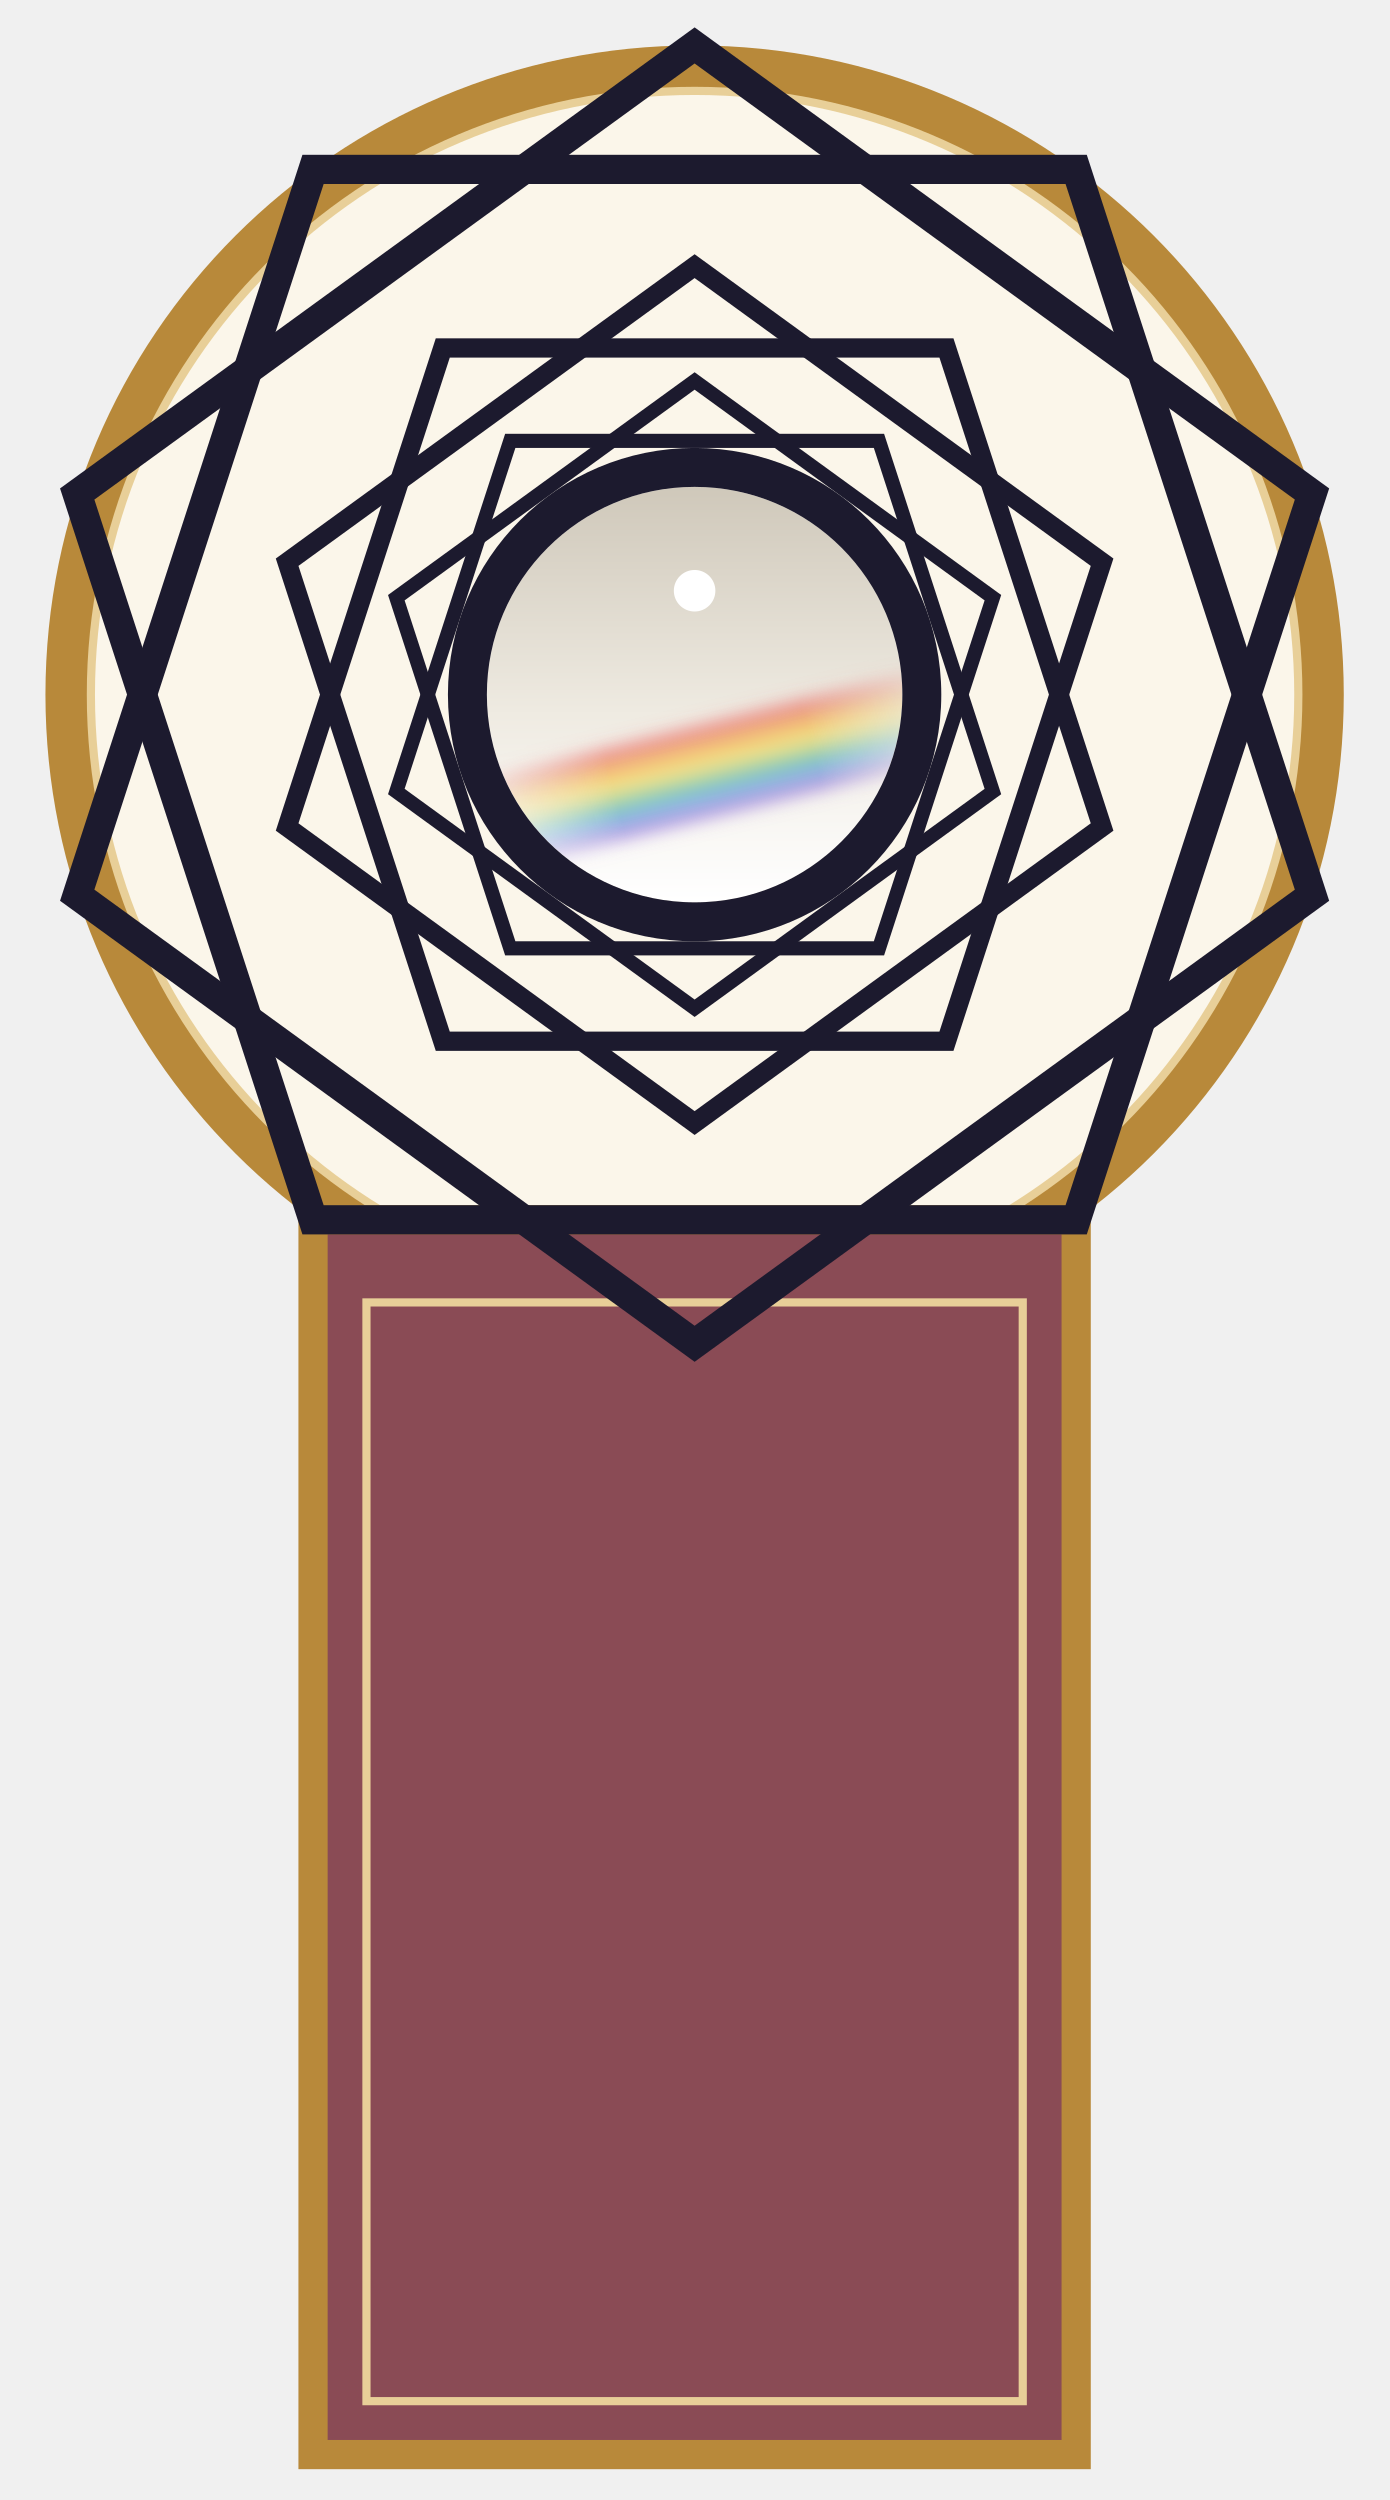
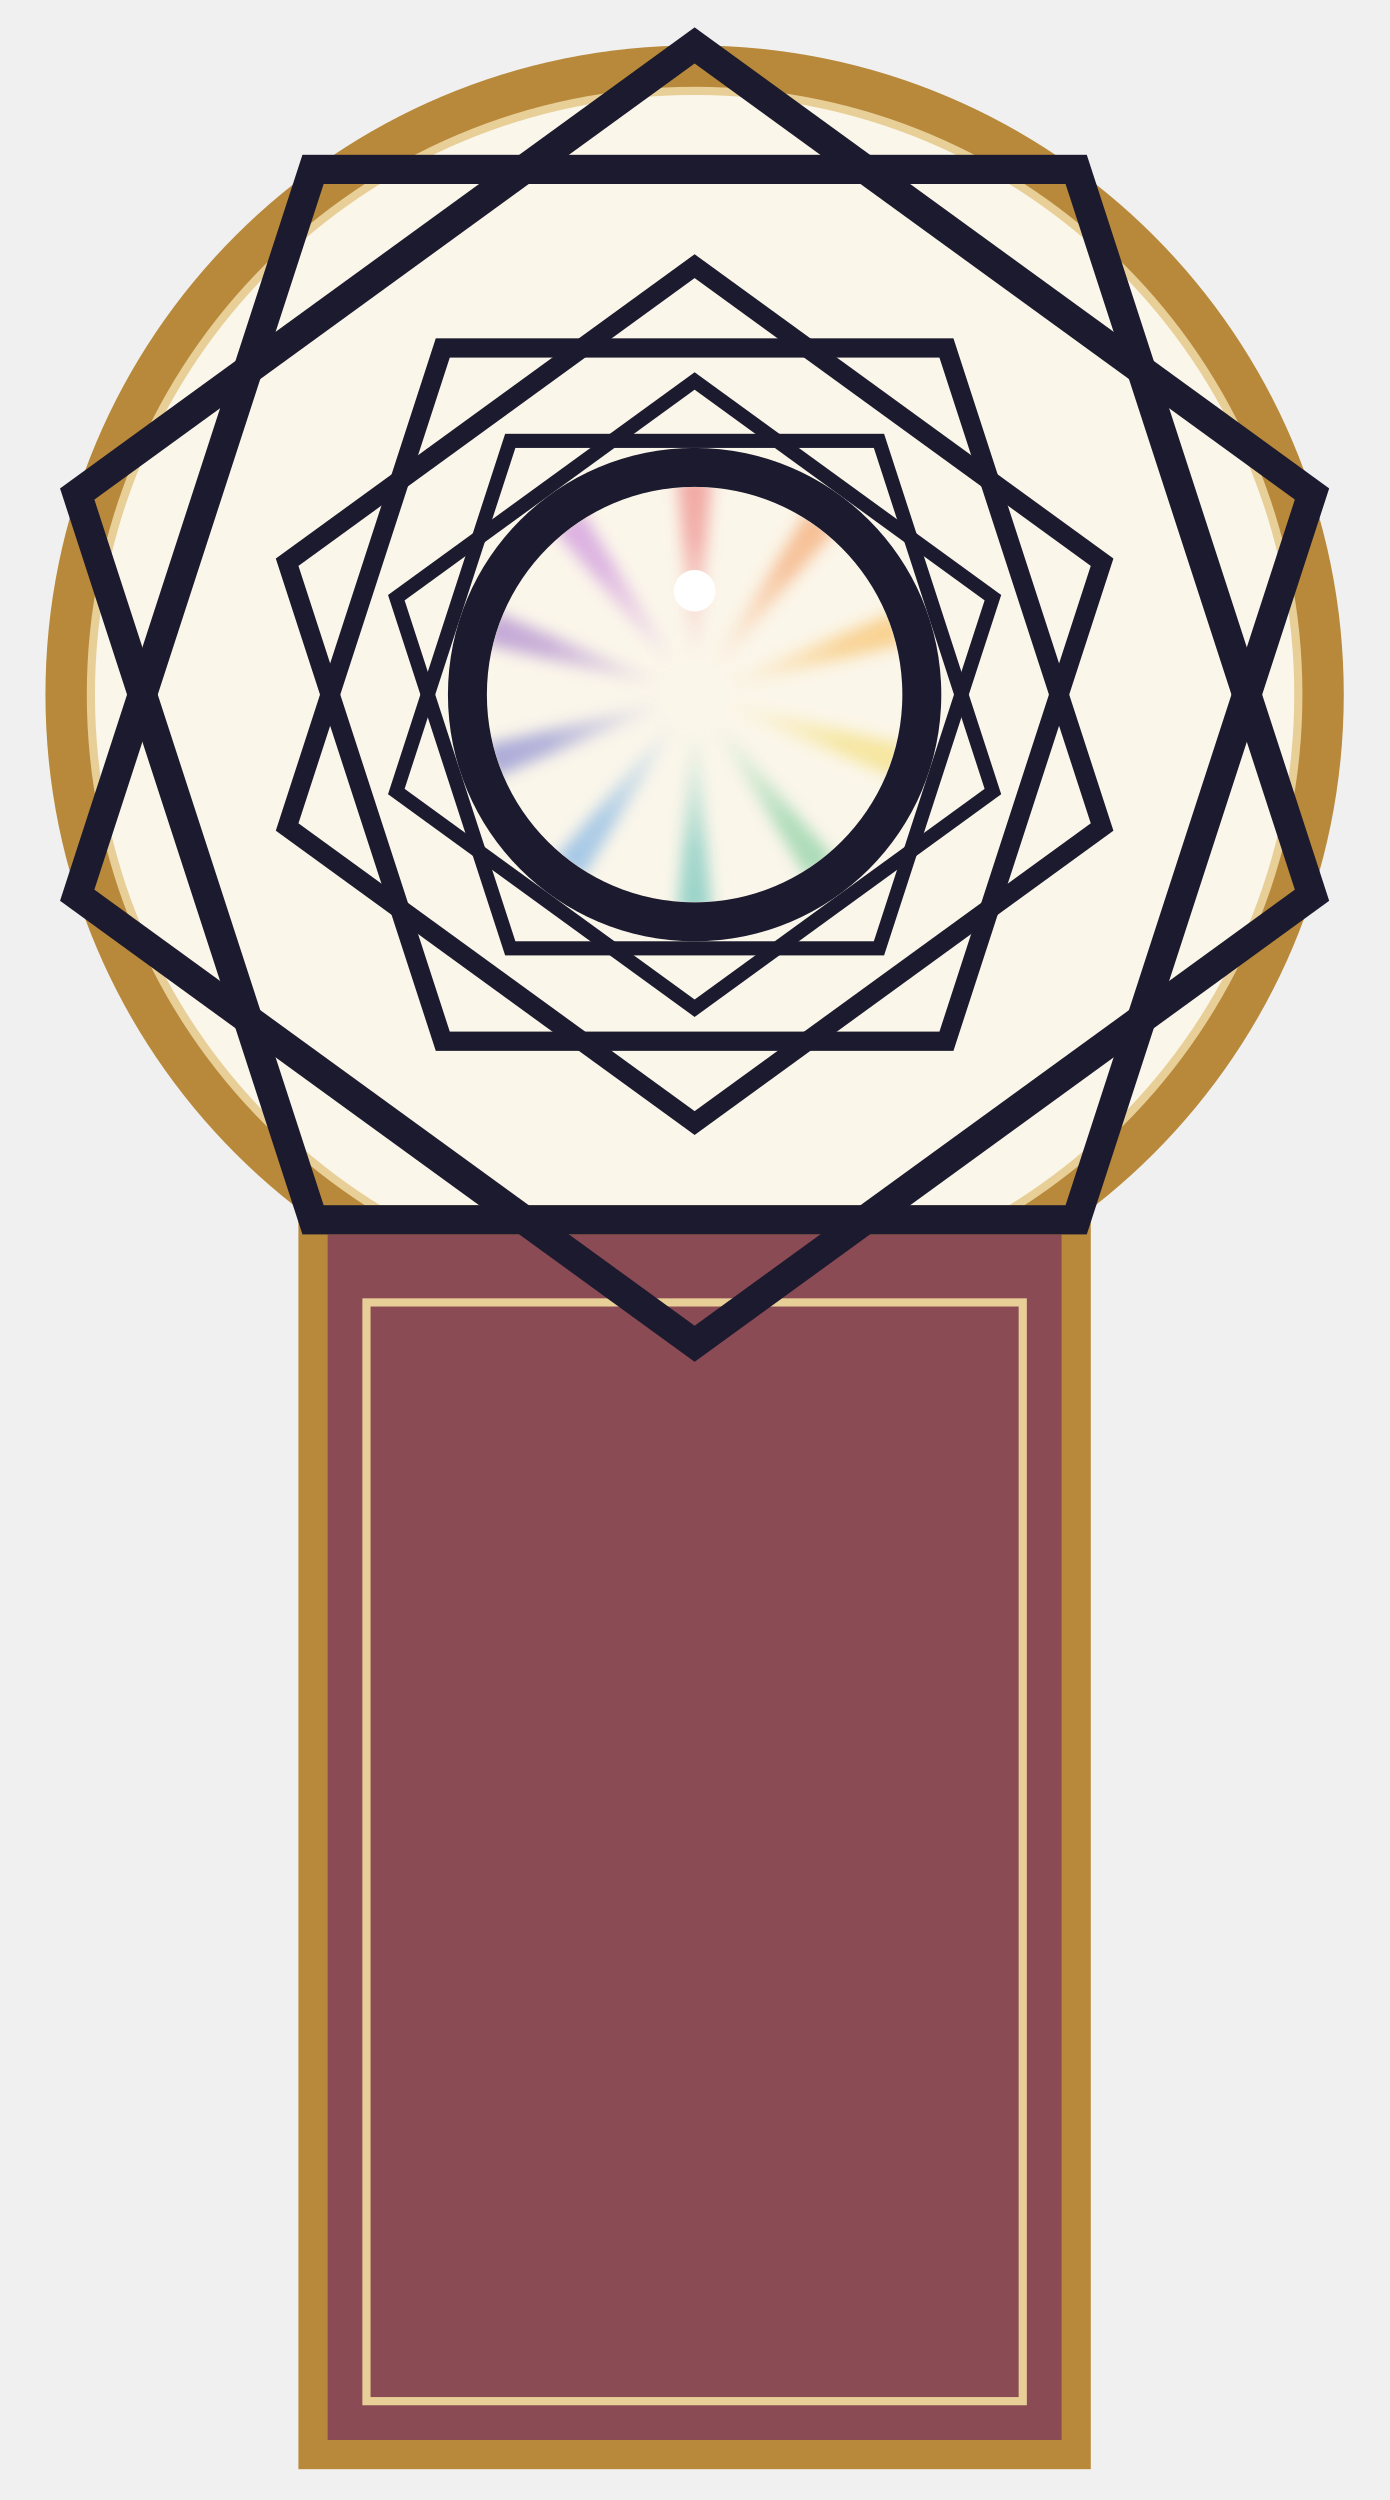
<svg xmlns="http://www.w3.org/2000/svg" viewBox="-107.00 -107.00 214.00 385.11" role="img" aria-label="Sisters of Sonder">
  <defs>
    <clipPath id="drop">
      <circle r="32.000" />
    </clipPath>
-     <linearGradient id="prism" x1="0" y1="0" x2="0" y2="1">
-       <stop offset="0" stop-color="#e5484d" stop-opacity="0" />
-       <stop offset=".12" stop-color="#e5484d" />
-       <stop offset=".3" stop-color="#f5a524" />
-       <stop offset=".45" stop-color="#f2dc4a" />
-       <stop offset=".6" stop-color="#46b97a" />
-       <stop offset=".75" stop-color="#3b8fe0" />
-       <stop offset=".9" stop-color="#8a5cd6" />
-       <stop offset="1" stop-color="#8a5cd6" stop-opacity="0" />
-     </linearGradient>
-     <linearGradient id="fade" x1="0" y1="0" x2="1" y2="0">
-       <stop offset="0" stop-color="#fff" stop-opacity="0" />
-       <stop offset=".3" stop-color="#fff" />
-       <stop offset=".7" stop-color="#fff" />
-       <stop offset="1" stop-color="#fff" stop-opacity="0" />
-     </linearGradient>
-     <filter id="soft" x="-20%" y="-50%" width="140%" height="200%">
-       <feGaussianBlur stdDeviation="1.600" />
+     <filter id="soft" x="-20%" y="-20%" width="140%" height="140%">
+       <feGaussianBlur stdDeviation="1.120" />
    </filter>
-     <mask id="prism-fade" maskContentUnits="objectBoundingBox">
-       <rect width="1" height="1" fill="url(#fade)" />
+     <radialGradient id="streak-ramp" gradientUnits="userSpaceOnUse" cx="0" cy="0" r="32.000">
+       <stop offset=".15" stop-color="#fff" stop-opacity="0" />
+       <stop offset=".75" stop-color="#fff" stop-opacity=".9" />
+       <stop offset="1" stop-color="#fff" />
+     </radialGradient>
+     <mask id="streak-fade" maskUnits="userSpaceOnUse" x="-32.000" y="-32.000" width="64.000" height="64.000">
+       <circle r="32.000" fill="url(#streak-ramp)" />
    </mask>
-     <linearGradient id="water" x1="0" y1="0" x2="0" y2="1">
-       <stop offset="0" stop-color="#cfc8ba" />
-       <stop offset=".55" stop-color="#efebe2" />
-       <stop offset="1" stop-color="#ffffff" />
-     </linearGradient>
  </defs>
  <circle r="96.500" fill="#fbf6ea" />
  <circle r="96.500" fill="none" stroke="#b8893a" stroke-width="7.000" />
  <circle r="93.000" fill="none" stroke="#e8cf98" stroke-width="1.260" />
  <rect x="-58.779" y="80.902" width="117.557" height="190.211" fill="#8a4b55" stroke="#b8893a" stroke-width="4.500" />
  <rect x="-50.550" y="93.631" width="101.099" height="169.253" fill="none" stroke="#e8cf98" stroke-width="1.260" />
  <polygon points="0.000,-100.000 95.106,-30.902 58.779,80.902 -58.779,80.902 -95.106,-30.902" fill="none" stroke="#1c1a2e" stroke-width="4.500" stroke-linejoin="miter" />
  <polygon points="58.779,-80.902 95.106,30.902 0.000,100.000 -95.106,30.902 -58.779,-80.902" fill="none" stroke="#1c1a2e" stroke-width="4.500" stroke-linejoin="miter" />
  <polygon points="0.000,-66.000 62.770,-20.395 38.794,53.395 -38.794,53.395 -62.770,-20.395" fill="none" stroke="#1c1a2e" stroke-width="2.970" stroke-linejoin="miter" />
  <polygon points="38.794,-53.395 62.770,20.395 0.000,66.000 -62.770,20.395 -38.794,-53.395" fill="none" stroke="#1c1a2e" stroke-width="2.970" stroke-linejoin="miter" />
  <polygon points="0.000,-48.314 45.950,-14.930 28.398,39.087 -28.398,39.087 -45.950,-14.930" fill="none" stroke="#1c1a2e" stroke-width="2.174" stroke-linejoin="miter" />
  <polygon points="28.398,-39.087 45.950,14.930 0.000,48.314 -45.950,14.930 -28.398,-39.087" fill="none" stroke="#1c1a2e" stroke-width="2.174" stroke-linejoin="miter" />
  <circle r="32.000" fill="url(#water)" />
-   <g clip-path="url(#drop)">
-     <rect x="-35.200" y="3.840" width="70.400" height="16.000" fill="url(#prism)" mask="url(#prism-fade)" filter="url(#soft)" transform="rotate(-14)" opacity=".6" />
+   <g clip-path="url(#drop)" mask="url(#streak-fade)" filter="url(#soft)" opacity="0.45">
+     <path d="M0,0 L-2.636,-33.496 L2.636,-33.496 Z" fill="#e5484d" />
+     <path d="M0,0 L17.556,-28.649 L21.821,-25.550 Z" fill="#f07a2a" />
+     <path d="M0,0 L31.042,-12.858 L32.672,-7.844 Z" fill="#f5a524" />
+     <path d="M0,0 L32.672,7.844 L31.042,12.858 Z" fill="#efd23f" />
+     <path d="M0,0 L21.821,25.550 L17.556,28.649 Z" fill="#46b97a" />
+     <path d="M0,0 L2.636,33.496 L-2.636,33.496 Z" fill="#24a8a0" />
+     <path d="M0,0 L-17.556,28.649 L-21.821,25.550 Z" fill="#3b8fe0" />
+     <path d="M0,0 L-31.042,12.858 L-32.672,7.844 Z" fill="#4a4fc2" />
+     <path d="M0,0 L-32.672,-7.844 L-31.042,-12.858 Z" fill="#8048bf" />
+     <path d="M0,0 L-21.821,-25.550 L-17.556,-28.649 Z" fill="#b35ad6" />
  </g>
  <circle r="35.000" fill="none" stroke="#1c1a2e" stroke-width="6.000" />
  <circle cx="0.000" cy="-16.000" r="3.200" fill="#ffffff" />
</svg>
